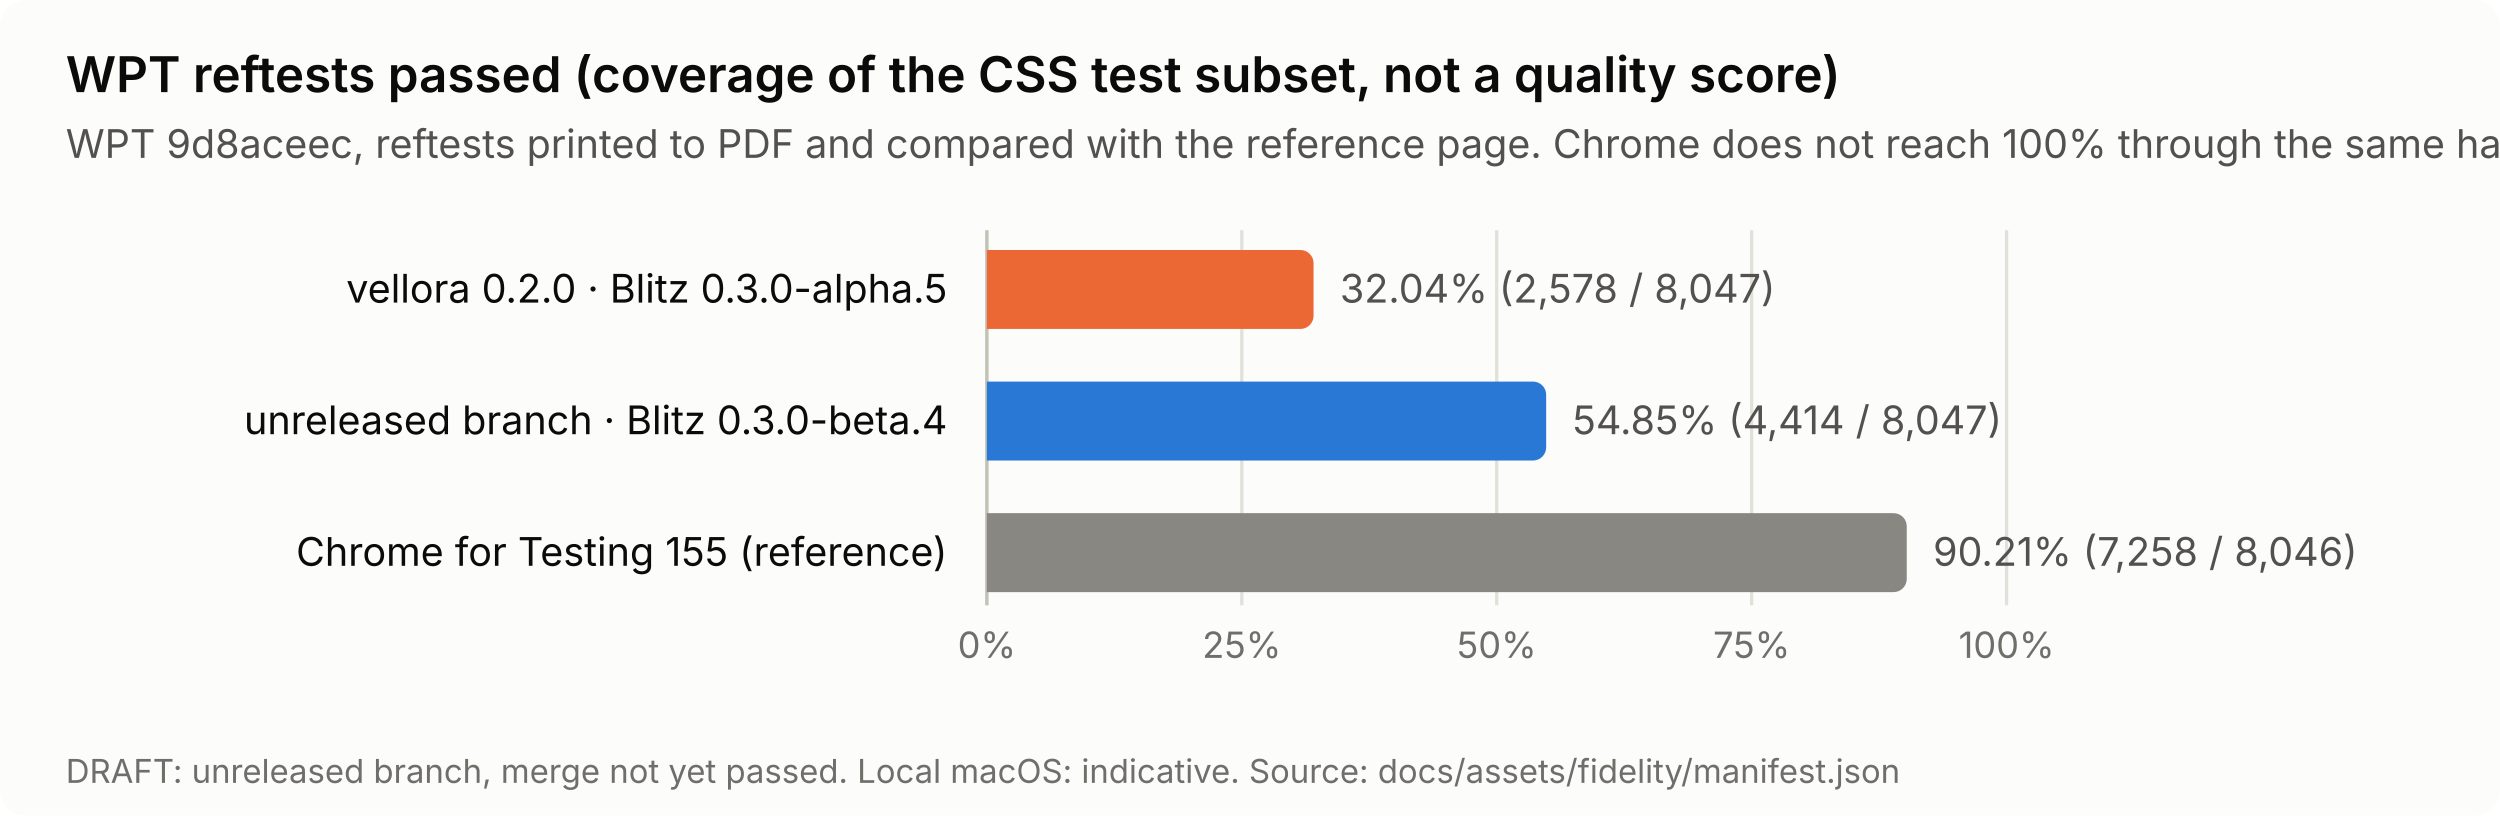
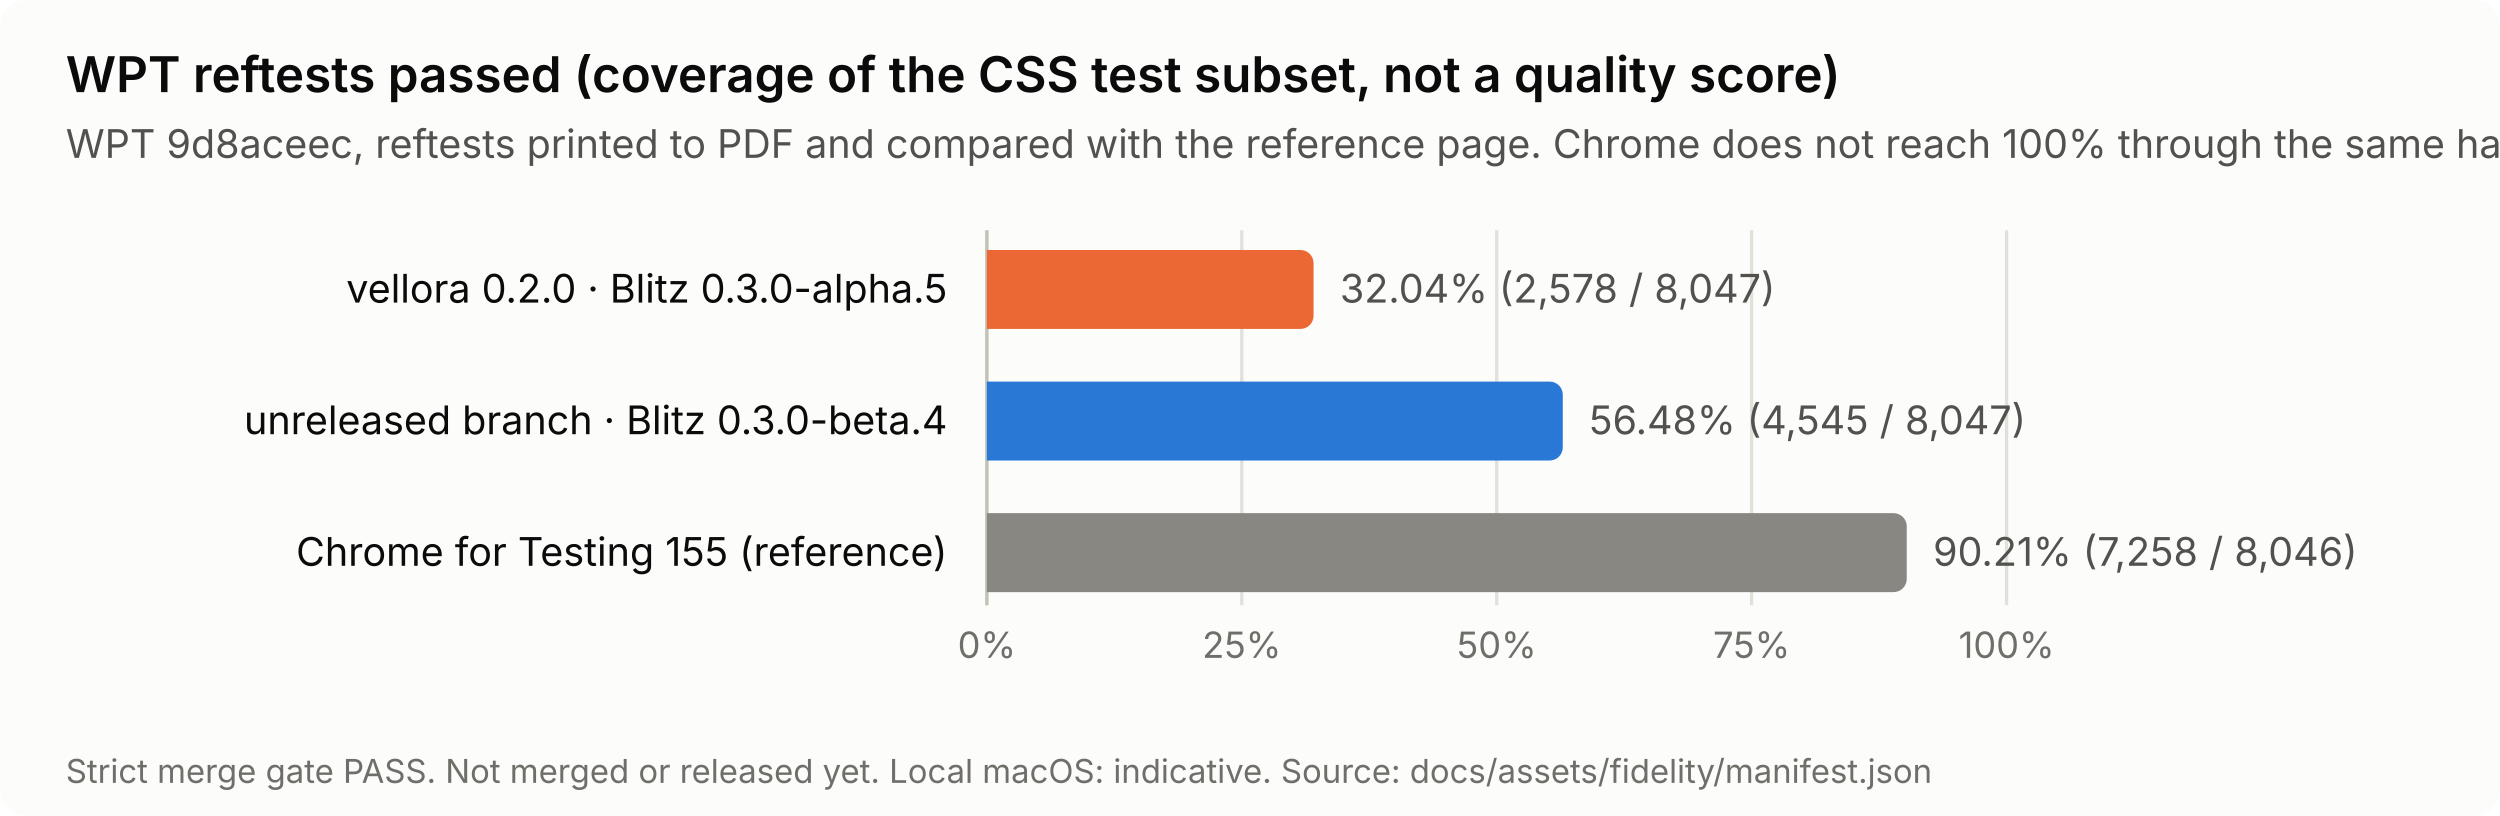
<svg xmlns="http://www.w3.org/2000/svg" viewBox="0 0 760 248" width="760" height="248" role="img" aria-labelledby="wpt-t wpt-d">
  <style>
  text{font-family:system-ui,-apple-system,"Segoe UI",sans-serif}
  .num{font-variant-numeric:tabular-nums}
  .bg{fill:#fcfcfb} .t1{fill:#0b0b0b} .t2{fill:#52514e} .mu{fill:#6f6e69}
  .grid{stroke:#e1e0d9} .axis{stroke:#c3c2b7} .ref{stroke:#898781} .refFill{fill:#898781}
  .link{stroke:#c3c2b7} .before{stroke:#eb6834;fill:#fcfcfb} .beforeFill{fill:#eb6834}
  .after{fill:#2a78d6;stroke:#fcfcfb} .afterFill{fill:#2a78d6}
  @media (prefers-color-scheme: dark){
  .bg{fill:#1a1a19} .t1{fill:#f0efec} .t2{fill:#c3c2b7} .mu{fill:#a3a29c}
  .grid{stroke:#2c2c2a} .axis{stroke:#383835} .ref{stroke:#898781} .refFill{fill:#898781}
  .link{stroke:#383835} .before{stroke:#d95926;fill:#1a1a19} .beforeFill{fill:#d95926}
  .after{fill:#3987e5;stroke:#1a1a19} .afterFill{fill:#3987e5}}
</style>
  <rect class="bg" width="760" height="248" rx="8" />
  <text class="t1" x="20" y="28" font-size="15" font-weight="600">WPT reftests passed (coverage of the CSS test subset, not a quality score)</text>
  <text class="t2" x="20" y="48" font-size="12">WPT 9d8aceec, reftests printed to PDF and compared with the reference page. Chrome does not reach 100% through the same harness.</text>
  <line class="grid" x1="300" y1="70" x2="300" y2="184" stroke-width="1" />
  <text class="mu num" x="300" y="200" font-size="11" text-anchor="middle">0%</text>
  <line class="grid" x1="377.5" y1="70" x2="377.5" y2="184" stroke-width="1" />
  <text class="mu num" x="377.5" y="200" font-size="11" text-anchor="middle">25%</text>
  <line class="grid" x1="455" y1="70" x2="455" y2="184" stroke-width="1" />
  <text class="mu num" x="455" y="200" font-size="11" text-anchor="middle">50%</text>
  <line class="grid" x1="532.5" y1="70" x2="532.5" y2="184" stroke-width="1" />
  <text class="mu num" x="532.5" y="200" font-size="11" text-anchor="middle">75%</text>
  <line class="grid" x1="610" y1="70" x2="610" y2="184" stroke-width="1" />
  <text class="mu num" x="610" y="200" font-size="11" text-anchor="middle">100%</text>
  <line class="axis" x1="300" y1="70" x2="300" y2="184" stroke-width="1" />
  <g>
    <text class="t1" x="288" y="92" font-size="12" text-anchor="end">vellora 0.2.0 · Blitz 0.3.0-alpha.5</text>
    <path class="beforeFill" d="M300,76 h95.324 a4,4 0 0 1 4,4 v16 a4,4 0 0 1 -4,4 h-95.324 z" />
    <text class="t2 num" x="407.324" y="92" font-size="12">32.04% (2,578 / 8,047)</text>
  </g>
  <g>
    <text class="t1" x="288" y="132" font-size="12" text-anchor="end">unreleased branch · Blitz 0.3.0-beta.4</text>
-     <path class="afterFill" d="M300,116 h166.035 a4,4 0 0 1 4,4 v16 a4,4 0 0 1 -4,4 h-166.035 z" />
-     <text class="t2 num" x="478.035" y="132" font-size="12">54.85% (4,414 / 8,047)</text>
+     <path class="afterFill" d="M300,116 h171.088 a4,4 0 0 1 4,4 v16 a4,4 0 0 1 -4,4 h-171.088 z" />
+     <text class="t2 num" x="483.088" y="132" font-size="12">56.48% (4,545 / 8,047)</text>
  </g>
  <g>
    <text class="t1" x="288" y="172" font-size="12" text-anchor="end">Chrome for Testing 155 (reference)</text>
    <path class="refFill" d="M300,156 h275.651 a4,4 0 0 1 4,4 v16 a4,4 0 0 1 -4,4 h-275.651 z" />
    <text class="t2 num" x="587.651" y="172" font-size="12">90.21% (7,258 / 8,046)</text>
  </g>
-   <text class="mu" x="20" y="238" font-size="10">DRAFT: unreleased branch, merge not yet passed. Local macOS: indicative. Source: docs/assets/fidelity/manifest.json</text>
+   <text class="mu" x="20" y="238" font-size="10">Strict merge gate PASS. Not merged or released yet. Local macOS: indicative. Source: docs/assets/fidelity/manifest.json</text>
</svg>
